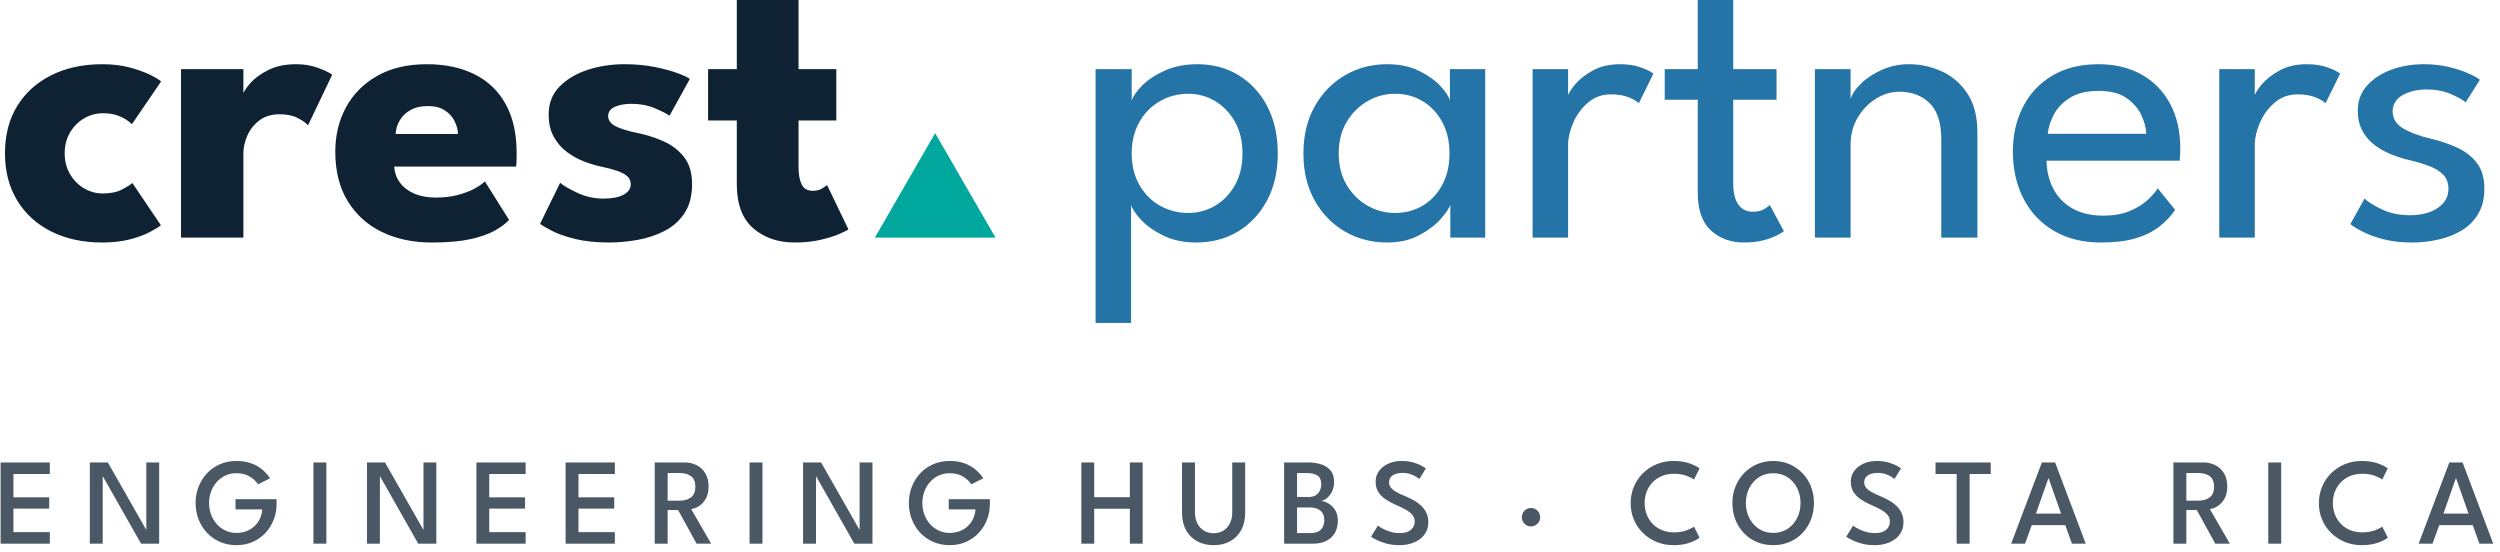
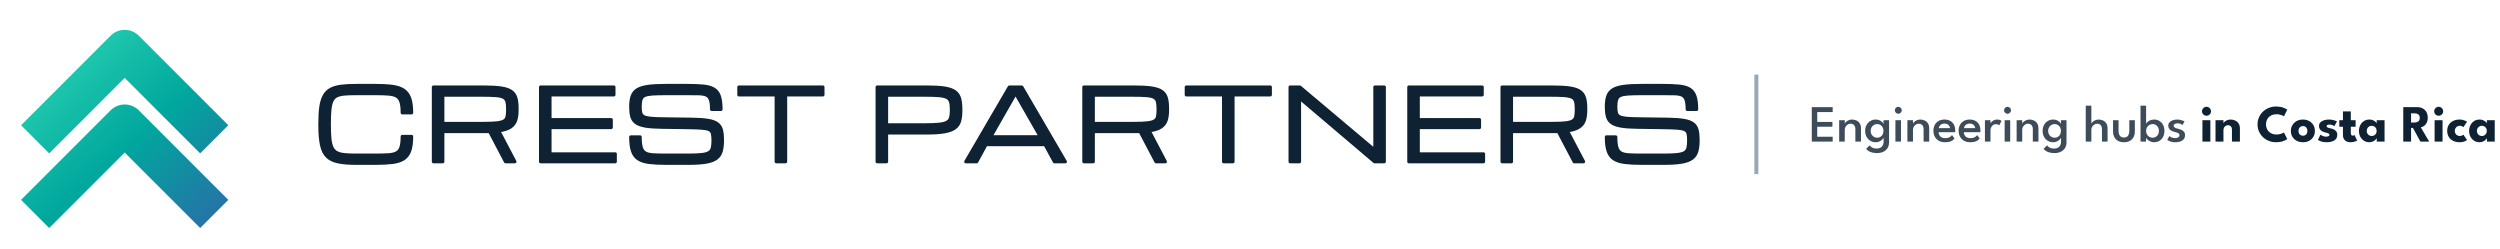
- <svg xmlns="http://www.w3.org/2000/svg" viewBox="0 0 606.84 134.50" width="607" height="134" role="img" aria-label="Crest Partners — Engineering hubs in Costa Rica">
-   <path fill="#0E2233" d="M23.85 47.15Q26.7 47.15 28.55 46.175Q30.4 45.2 31.05 44.6L38.0 54.9Q37.2 55.55 35.25 56.575Q33.3 57.6 30.375 58.35Q27.45 59.1 23.7 59.1Q16.65 59.1 11.3 56.425Q5.95 53.75 2.975 48.85Q0.0 43.95 0.0 37.35Q0.0 30.7 2.975 25.85Q5.95 21 11.3 18.325Q16.65 15.65 23.7 15.65Q27.4 15.65 30.325 16.425Q33.25 17.2 35.25 18.175Q37.25 19.15 38.05 19.85L30.95 30.25Q30.6 29.9 29.675 29.25Q28.75 28.6 27.3 28.1Q25.85 27.6 23.85 27.6Q21.4 27.6 19.275 28.85Q17.15 30.1 15.85 32.3Q14.55 34.5 14.55 37.35Q14.55 40.2 15.85 42.425Q17.15 44.65 19.275 45.9Q21.4 47.15 23.85 47.15ZM58.1 57.9H42.9V16.85H58.1V22.65Q58.6 21.65 59.8 20.25Q61.35 18.5 64.15 17.075Q66.95 15.65 71.0 15.65Q73.85 15.65 76.25 16.525Q78.65 17.4 79.75 18.2L73.85 30.55Q73.15 29.7 71.375 28.775Q69.6 27.85 66.95 27.85Q63.9 27.85 61.925 29.4Q59.95 30.95 59.025 33.15Q58.1 35.35 58.1 37.3ZM94.85 40.6Q95 42.8 96.25 44.5Q97.5 46.2 99.725 47.175Q101.95 48.15 105 48.15Q107.9 48.15 110.225 47.55Q112.55 46.95 114.275 46.05Q116 45.15 116.95 44.2L122.85 53.6Q121.6 54.95 119.325 56.225Q117.05 57.5 113.35 58.3Q109.65 59.1 104 59.1Q97.2 59.1 91.9 56.55Q86.6 54 83.55 49.05Q80.5 44.1 80.5 36.95Q80.5 30.95 83.125 26.125Q85.75 21.3 90.75 18.475Q95.75 15.65 102.8 15.65Q109.5 15.65 114.425 18.1Q119.35 20.55 122.025 25.375Q124.7 30.2 124.7 37.4Q124.7 37.8 124.675 39.0Q124.65 40.2 124.55 40.6ZM110.4 32.65Q110.35 31.05 109.55 29.475Q108.75 27.9 107.15 26.875Q105.55 25.85 103.05 25.85Q100.55 25.85 98.825 26.825Q97.1 27.8 96.2 29.35Q95.3 30.9 95.2 32.65ZM150.95 15.65Q155 15.65 158.35 16.325Q161.7 17.0 163.975 17.85Q166.25 18.7 166.9 19.25L161.95 28.2Q161 27.5 158.425 26.4Q155.85 25.3 152.7 25.3Q150.3 25.3 148.65 26.025Q147 26.75 147 28.3Q147 29.85 148.825 30.775Q150.65 31.7 154.1 32.4Q157.1 33.0 160.2 34.3Q163.3 35.6 165.375 38.125Q167.45 40.65 167.45 44.85Q167.45 49.15 165.6 51.95Q163.75 54.75 160.7 56.3Q157.65 57.85 154.1 58.475Q150.55 59.1 147.2 59.1Q142.5 59.1 139.025 58.25Q135.55 57.4 133.4 56.3Q131.25 55.2 130.4 54.55L135.3 44.55Q136.6 45.65 139.55 47.025Q142.5 48.4 145.8 48.4Q149 48.4 150.75 47.45Q152.5 46.5 152.5 44.95Q152.5 43.7 151.65 42.95Q150.8 42.2 149.25 41.65Q147.7 41.1 145.5 40.65Q143.5 40.25 141.25 39.4Q139 38.55 137 37.075Q135 35.6 133.75 33.35Q132.5 31.1 132.5 27.9Q132.5 23.8 135.15 21.1Q137.8 18.4 142.0 17.025Q146.2 15.65 150.95 15.65ZM171.35 16.85H178.35V0.0H193.4V16.85H202.6V29.35H193.4V40.8Q193.4 43.35 194.15 44.925Q194.9 46.5 196.9 46.5Q198.25 46.5 199.2 45.9Q200.15 45.3 200.35 45.1L205.55 55.9Q205.2 56.2 203.375 57.0Q201.55 57.8 198.75 58.45Q195.95 59.1 192.5 59.1Q186.35 59.1 182.35 55.625Q178.35 52.15 178.35 44.9V29.35H171.35Z" />
-   <path fill="#00A79D" d="M212.00 57.90L226.69 32.45L241.39 57.90Z" />
-   <path fill="#2574A7" d="M274.439 78.7H265.789V16.85H274.589V24.55Q275.039 23 277.089 20.9Q279.139 18.8 282.614 17.225Q286.089 15.65 290.589 15.65Q296.289 15.65 300.714 18.375Q305.139 21.1 307.664 25.975Q310.189 30.85 310.189 37.4Q310.189 43.95 307.589 48.825Q304.989 53.7 300.514 56.4Q296.039 59.1 290.289 59.1Q285.639 59.1 282.164 57.35Q278.689 55.6 276.714 53.4Q274.739 51.2 274.439 49.9ZM301.589 37.4Q301.589 32.95 299.764 29.7Q297.939 26.45 294.939 24.65Q291.939 22.85 288.439 22.85Q284.589 22.85 281.439 24.675Q278.289 26.5 276.439 29.775Q274.589 33.05 274.589 37.4Q274.589 41.75 276.439 45.025Q278.289 48.3 281.439 50.1Q284.589 51.9 288.439 51.9Q291.939 51.9 294.939 50.125Q297.939 48.35 299.764 45.1Q301.589 41.85 301.589 37.4ZM352.239 57.9V49.9Q351.839 51.15 349.914 53.35Q347.989 55.55 344.664 57.325Q341.339 59.1 336.839 59.1Q331.139 59.1 326.514 56.4Q321.889 53.7 319.164 48.825Q316.439 43.95 316.439 37.4Q316.439 30.85 319.164 25.975Q321.889 21.1 326.514 18.375Q331.139 15.65 336.839 15.65Q341.289 15.65 344.564 17.25Q347.839 18.85 349.814 20.95Q351.789 23.05 352.139 24.55V16.85H360.739V57.9ZM325.039 37.4Q325.039 41.85 326.989 45.1Q328.939 48.35 332.064 50.125Q335.189 51.9 338.739 51.9Q342.539 51.9 345.539 50.1Q348.539 48.3 350.289 45.025Q352.039 41.75 352.039 37.4Q352.039 33.05 350.289 29.775Q348.539 26.5 345.539 24.675Q342.539 22.85 338.739 22.85Q335.189 22.85 332.064 24.65Q328.939 26.45 326.989 29.7Q325.039 32.95 325.039 37.4ZM380.939 57.9H372.289V16.85H380.939V23.15Q381.389 22.1 382.539 20.7Q384.139 18.75 386.939 17.2Q389.739 15.65 393.639 15.65Q396.489 15.65 398.664 16.425Q400.839 17.2 401.739 17.95L398.189 25.15Q397.489 24.45 395.739 23.725Q393.989 23 391.389 23Q388.089 23 385.739 25.05Q383.389 27.1 382.164 29.975Q380.939 32.85 380.939 35.3ZM404.489 16.85H412.539V0.0H421.189V16.85H431.739V24.3H421.189V44.6Q421.189 48.2 422.464 49.9Q423.739 51.6 425.889 51.6Q427.789 51.6 428.839 50.9Q429.889 50.2 430.089 49.95L433.539 56.35Q433.239 56.6 431.939 57.3Q430.639 58 428.589 58.55Q426.539 59.1 423.789 59.1Q418.989 59.1 415.764 56.175Q412.539 53.25 412.539 46.9V24.3H404.489ZM464.039 15.65Q468.089 15.65 471.914 17.35Q475.739 19.05 478.214 22.725Q480.689 26.4 480.689 32.3V57.9H471.889V34.0Q471.889 27.9 469.039 25.125Q466.189 22.35 461.689 22.35Q458.739 22.35 456.014 24.025Q453.289 25.7 451.539 28.625Q449.789 31.55 449.789 35.25V57.9H441.089V16.85H449.789V24.15Q450.239 22.45 452.239 20.45Q454.239 18.45 457.339 17.05Q460.439 15.65 464.039 15.65ZM497.539 39.15Q497.589 42.85 499.139 45.9Q500.689 48.95 503.764 50.75Q506.839 52.55 511.339 52.55Q515.139 52.55 517.814 51.425Q520.489 50.3 522.189 48.725Q523.889 47.15 524.639 45.9L528.889 51.15Q527.239 53.55 524.864 55.35Q522.489 57.15 519.089 58.125Q515.689 59.1 510.789 59.1Q504.189 59.1 499.364 56.275Q494.539 53.45 491.939 48.425Q489.339 43.4 489.339 36.9Q489.339 30.9 491.789 26.075Q494.239 21.25 498.914 18.45Q503.589 15.65 510.189 15.65Q516.239 15.65 520.714 18.175Q525.189 20.7 527.664 25.3Q530.139 29.9 530.139 36.3Q530.139 36.7 530.089 37.725Q530.039 38.75 529.989 39.15ZM521.839 32.6Q521.789 30.55 520.664 28.1Q519.539 25.65 517.039 23.9Q514.539 22.15 510.289 22.15Q505.889 22.15 503.214 23.85Q500.539 25.55 499.289 27.975Q498.039 30.4 497.839 32.6ZM548.289 57.9H539.639V16.85H548.289V23.15Q548.739 22.1 549.889 20.7Q551.489 18.75 554.289 17.2Q557.089 15.65 560.989 15.65Q563.839 15.65 566.014 16.425Q568.189 17.2 569.089 17.95L565.539 25.15Q564.839 24.45 563.089 23.725Q561.339 23 558.739 23Q555.439 23 553.089 25.05Q550.739 27.1 549.514 29.975Q548.289 32.85 548.289 35.3ZM589.489 15.65Q592.689 15.65 595.464 16.3Q598.239 16.95 600.264 17.85Q602.289 18.75 603.139 19.45L599.689 24.95Q598.689 24.05 596.089 22.925Q593.489 21.8 590.289 21.8Q586.789 21.8 584.339 23.175Q581.889 24.55 581.889 27.15Q581.889 29.75 584.414 31.275Q586.939 32.8 591.189 33.8Q594.589 34.6 597.564 35.95Q600.539 37.3 602.389 39.675Q604.239 42.05 604.239 46Q604.239 49.6 602.739 52.125Q601.239 54.65 598.689 56.175Q596.139 57.7 592.989 58.4Q589.839 59.1 586.589 59.1Q582.789 59.1 579.739 58.325Q576.689 57.55 574.614 56.475Q572.539 55.4 571.589 54.6L575.039 48.4Q576.339 49.65 579.314 51.05Q582.289 52.45 586.089 52.45Q590.289 52.45 592.889 50.675Q595.489 48.9 595.489 46.05Q595.489 43.9 594.239 42.6Q592.989 41.3 590.889 40.5Q588.789 39.7 586.289 39.1Q583.889 38.55 581.614 37.65Q579.339 36.75 577.464 35.325Q575.589 33.9 574.489 31.825Q573.389 29.75 573.389 26.95Q573.389 23.4 575.639 20.875Q577.889 18.35 581.539 17Q585.189 15.65 589.489 15.65Z" />
-   <path fill="#4A5866" d="M-1.07 112.7H10.93V115.52H2.065V121.205H10.78V123.95H2.065V129.68H10.93V132.5H-1.07ZM23.825 116.03V132.5H20.675V112.7H25.07L34.445 129.155V112.7H37.58V132.5H33.17ZM56.176 121.655H66.196V122.78Q66.196 124.88 65.476 126.703Q64.756 128.525 63.443 129.913Q62.131 131.3 60.346 132.08Q58.561 132.86 56.401 132.86Q54.211 132.86 52.388 132.058Q50.566 131.255 49.238 129.845Q47.911 128.435 47.183 126.575Q46.456 124.715 46.456 122.585Q46.456 120.47 47.183 118.61Q47.911 116.75 49.238 115.34Q50.566 113.93 52.388 113.135Q54.211 112.34 56.401 112.34Q58.006 112.34 59.288 112.692Q60.571 113.045 61.576 113.645Q62.581 114.245 63.331 115.002Q64.081 115.76 64.606 116.555L61.696 118.025Q60.886 116.87 59.581 116.097Q58.276 115.325 56.401 115.325Q54.946 115.325 53.723 115.895Q52.501 116.465 51.608 117.47Q50.716 118.475 50.228 119.787Q49.741 121.1 49.741 122.585Q49.741 124.07 50.228 125.39Q50.716 126.71 51.608 127.715Q52.501 128.72 53.723 129.298Q54.946 129.875 56.401 129.875Q57.766 129.875 58.883 129.433Q60.001 128.99 60.826 128.21Q61.651 127.43 62.131 126.388Q62.611 125.345 62.686 124.145H56.176ZM75.176 112.7H78.326V132.5H75.176ZM91.371 116.03V132.5H88.221V112.7H92.616L101.991 129.155V112.7H105.126V132.5H100.716ZM114.887 112.7H126.887V115.52H118.022V121.205H126.737V123.95H118.022V129.68H126.887V132.5H114.887ZM136.632 112.7H148.632V115.52H139.767V121.205H148.482V123.95H139.767V129.68H148.632V132.5H136.632ZM158.347 112.7H165.622Q167.257 112.7 168.585 113.382Q169.912 114.065 170.692 115.37Q171.472 116.675 171.472 118.535Q171.472 120.38 170.767 121.58Q170.062 122.78 169.072 123.38Q168.082 123.98 167.227 124.055L172.102 132.5H168.547L164.047 124.295H161.497V132.5H158.347ZM161.497 122.015H164.497Q166.087 122.015 167.167 121.22Q168.247 120.425 168.247 118.625Q168.247 116.81 167.182 116.045Q166.117 115.28 164.527 115.28H161.497ZM181.458 112.7H184.608V132.5H181.458ZM197.653 116.03V132.5H194.503V112.7H198.898L208.273 129.155V112.7H211.408V132.5H206.998ZM230.003 121.655H240.023V122.78Q240.023 124.88 239.303 126.703Q238.583 128.525 237.271 129.913Q235.958 131.3 234.173 132.08Q232.388 132.86 230.228 132.86Q228.038 132.86 226.216 132.058Q224.393 131.255 223.066 129.845Q221.738 128.435 221.011 126.575Q220.283 124.715 220.283 122.585Q220.283 120.47 221.011 118.61Q221.738 116.75 223.066 115.34Q224.393 113.93 226.216 113.135Q228.038 112.34 230.228 112.34Q231.833 112.34 233.116 112.692Q234.398 113.045 235.403 113.645Q236.408 114.245 237.158 115.002Q237.908 115.76 238.433 116.555L235.523 118.025Q234.713 116.87 233.408 116.097Q232.103 115.325 230.228 115.325Q228.773 115.325 227.551 115.895Q226.328 116.465 225.436 117.47Q224.543 118.475 224.056 119.787Q223.568 121.1 223.568 122.585Q223.568 124.07 224.056 125.39Q224.543 126.71 225.436 127.715Q226.328 128.72 227.551 129.298Q228.773 129.875 230.228 129.875Q231.593 129.875 232.711 129.433Q233.828 128.99 234.653 128.21Q235.478 127.43 235.958 126.388Q236.438 125.345 236.513 124.145H230.003ZM274.139 123.98H265.454V132.5H262.319V112.7H265.454V121.175H274.139V112.7H277.259V132.5H274.139ZM299.094 112.7H302.244V124.955Q302.244 127.4 301.277 129.178Q300.309 130.955 298.584 131.908Q296.859 132.86 294.564 132.86Q292.284 132.86 290.544 131.908Q288.804 130.955 287.829 129.178Q286.854 127.4 286.854 124.955V112.7H290.004V124.79Q290.004 126.41 290.597 127.565Q291.189 128.72 292.217 129.335Q293.244 129.95 294.564 129.95Q295.884 129.95 296.904 129.335Q297.924 128.72 298.509 127.565Q299.094 126.41 299.094 124.79ZM311.735 112.7H317.645Q319.28 112.7 320.712 113.143Q322.145 113.585 323.03 114.627Q323.915 115.67 323.915 117.5Q323.915 118.73 323.442 119.72Q322.97 120.71 322.25 121.325Q321.53 121.94 320.78 122.075Q321.41 122.135 322.107 122.458Q322.805 122.78 323.427 123.365Q324.05 123.95 324.44 124.835Q324.83 125.72 324.83 126.905Q324.83 128.555 324.14 129.815Q323.45 131.075 322.085 131.787Q320.72 132.5 318.665 132.5H311.735ZM314.885 129.905H318.155Q319.445 129.905 320.172 129.47Q320.9 129.035 321.215 128.308Q321.53 127.58 321.53 126.71Q321.53 125.285 320.615 124.475Q319.7 123.665 317.99 123.665H314.885ZM314.885 121.115H317.735Q318.77 121.115 319.445 120.688Q320.12 120.26 320.45 119.548Q320.78 118.835 320.78 118.055Q320.78 116.48 319.865 115.888Q318.95 115.295 317.42 115.295H314.885ZM340.32 112.34Q342.06 112.34 343.342 112.738Q344.625 113.135 345.375 113.578Q346.125 114.02 346.275 114.155L344.7 116.72Q344.475 116.525 343.897 116.172Q343.32 115.82 342.487 115.535Q341.655 115.25 340.635 115.25Q339.105 115.25 338.205 115.843Q337.305 116.435 337.305 117.56Q337.305 118.31 337.785 118.88Q338.265 119.45 339.157 119.945Q340.05 120.44 341.295 120.95Q342.345 121.385 343.342 121.94Q344.34 122.495 345.135 123.245Q345.93 123.995 346.402 124.985Q346.875 125.975 346.875 127.265Q346.875 128.615 346.32 129.657Q345.765 130.7 344.79 131.412Q343.815 132.125 342.547 132.493Q341.28 132.86 339.84 132.86Q337.95 132.86 336.442 132.403Q334.935 131.945 334.005 131.442Q333.075 130.94 332.925 130.79L334.59 128.105Q334.77 128.255 335.257 128.548Q335.745 128.84 336.465 129.163Q337.185 129.485 338.062 129.702Q338.94 129.92 339.885 129.92Q341.7 129.92 342.63 129.132Q343.56 128.345 343.56 127.1Q343.56 126.155 342.967 125.458Q342.375 124.76 341.347 124.19Q340.32 123.62 339.015 123.065Q337.68 122.48 336.547 121.745Q335.415 121.01 334.725 119.953Q334.035 118.895 334.035 117.38Q334.035 115.865 334.897 114.733Q335.76 113.6 337.185 112.97Q338.61 112.34 340.32 112.34ZM371.886 128.285Q370.971 128.285 370.318 127.632Q369.666 126.98 369.666 126.05Q369.666 125.12 370.318 124.46Q370.971 123.8 371.886 123.8Q372.831 123.8 373.483 124.46Q374.136 125.12 374.136 126.05Q374.136 126.98 373.483 127.632Q372.831 128.285 371.886 128.285ZM406.766 129.74Q408.476 129.74 409.759 129.267Q411.041 128.795 411.626 128.33L412.976 131.03Q412.301 131.63 410.621 132.245Q408.941 132.86 406.601 132.86Q404.411 132.86 402.521 132.08Q400.631 131.3 399.206 129.913Q397.781 128.525 396.986 126.665Q396.191 124.805 396.191 122.63Q396.191 120.455 396.986 118.58Q397.781 116.705 399.199 115.31Q400.616 113.915 402.514 113.127Q404.411 112.34 406.601 112.34Q408.941 112.34 410.621 112.955Q412.301 113.57 412.976 114.17L411.626 116.87Q411.041 116.405 409.759 115.933Q408.476 115.46 406.766 115.46Q405.146 115.46 403.826 116.0Q402.506 116.54 401.561 117.515Q400.616 118.49 400.106 119.787Q399.596 121.085 399.596 122.585Q399.596 124.1 400.106 125.405Q400.616 126.71 401.561 127.685Q402.506 128.66 403.826 129.2Q405.146 129.74 406.766 129.74ZM424.267 122.585Q424.267 124.625 425.122 126.282Q425.977 127.94 427.477 128.907Q428.977 129.875 430.927 129.875Q432.907 129.875 434.399 128.907Q435.892 127.94 436.739 126.282Q437.587 124.625 437.587 122.585Q437.587 120.545 436.739 118.895Q435.892 117.245 434.399 116.285Q432.907 115.325 430.927 115.325Q428.977 115.325 427.477 116.285Q425.977 117.245 425.122 118.895Q424.267 120.545 424.267 122.585ZM420.982 122.585Q420.982 120.425 421.739 118.558Q422.497 116.69 423.839 115.295Q425.182 113.9 426.997 113.12Q428.812 112.34 430.927 112.34Q433.072 112.34 434.879 113.12Q436.687 113.9 438.037 115.295Q439.387 116.69 440.122 118.558Q440.857 120.425 440.857 122.585Q440.857 124.76 440.129 126.627Q439.402 128.495 438.067 129.898Q436.732 131.3 434.917 132.08Q433.102 132.86 430.927 132.86Q428.737 132.86 426.914 132.08Q425.092 131.3 423.764 129.898Q422.437 128.495 421.709 126.627Q420.982 124.76 420.982 122.585ZM456.122 112.34Q457.862 112.34 459.144 112.738Q460.427 113.135 461.177 113.578Q461.927 114.02 462.077 114.155L460.502 116.72Q460.277 116.525 459.699 116.172Q459.122 115.82 458.289 115.535Q457.457 115.25 456.437 115.25Q454.907 115.25 454.007 115.843Q453.107 116.435 453.107 117.56Q453.107 118.31 453.587 118.88Q454.067 119.45 454.959 119.945Q455.852 120.44 457.097 120.95Q458.147 121.385 459.144 121.94Q460.142 122.495 460.937 123.245Q461.732 123.995 462.204 124.985Q462.677 125.975 462.677 127.265Q462.677 128.615 462.122 129.657Q461.567 130.7 460.592 131.412Q459.617 132.125 458.349 132.493Q457.082 132.86 455.642 132.86Q453.752 132.86 452.244 132.403Q450.737 131.945 449.807 131.442Q448.877 130.94 448.727 130.79L450.392 128.105Q450.572 128.255 451.059 128.548Q451.547 128.84 452.267 129.163Q452.987 129.485 453.864 129.702Q454.742 129.92 455.687 129.92Q457.502 129.92 458.432 129.132Q459.362 128.345 459.362 127.1Q459.362 126.155 458.769 125.458Q458.177 124.76 457.149 124.19Q456.122 123.62 454.817 123.065Q453.482 122.48 452.349 121.745Q451.217 121.01 450.527 119.953Q449.837 118.895 449.837 117.38Q449.837 115.865 450.699 114.733Q451.562 113.6 452.987 112.97Q454.412 112.34 456.122 112.34ZM475.632 115.52H470.487V112.7H483.942V115.52H478.797V132.5H475.632ZM496.403 112.7H499.628L507.098 132.5H503.738L502.103 127.97H493.943L492.293 132.5H488.918ZM494.963 125.165H501.083L498.038 116.54H497.993ZM528.463 112.7H535.738Q537.373 112.7 538.701 113.382Q540.028 114.065 540.808 115.37Q541.588 116.675 541.588 118.535Q541.588 120.38 540.883 121.58Q540.178 122.78 539.188 123.38Q538.198 123.98 537.343 124.055L542.218 132.5H538.663L534.163 124.295H531.613V132.5H528.463ZM531.613 122.015H534.613Q536.203 122.015 537.283 121.22Q538.363 120.425 538.363 118.625Q538.363 116.81 537.298 116.045Q536.233 115.28 534.643 115.28H531.613ZM551.573 112.7H554.723V132.5H551.573ZM574.489 129.74Q576.199 129.74 577.481 129.267Q578.764 128.795 579.349 128.33L580.699 131.03Q580.024 131.63 578.344 132.245Q576.664 132.86 574.324 132.86Q572.134 132.86 570.244 132.08Q568.354 131.3 566.929 129.913Q565.504 128.525 564.709 126.665Q563.914 124.805 563.914 122.63Q563.914 120.455 564.709 118.58Q565.504 116.705 566.921 115.31Q568.339 113.915 570.236 113.127Q572.134 112.34 574.324 112.34Q576.664 112.34 578.344 112.955Q580.024 113.57 580.699 114.17L579.349 116.87Q578.764 116.405 577.481 115.933Q576.199 115.46 574.489 115.46Q572.869 115.46 571.549 116.0Q570.229 116.54 569.284 117.515Q568.339 118.49 567.829 119.787Q567.319 121.085 567.319 122.585Q567.319 124.1 567.829 125.405Q568.339 126.71 569.284 127.685Q570.229 128.66 571.549 129.2Q572.869 129.74 574.489 129.74ZM595.709 112.7H598.934L606.404 132.5H603.044L601.409 127.97H593.249L591.599 132.5H588.224ZM594.269 125.165H600.389L597.344 116.54H597.299Z" />
+ <svg xmlns="http://www.w3.org/2000/svg" viewBox="0 0 1004.76 100.00" width="1005" height="100" role="img" aria-label="Crest Partners — Engineering hubs in Costa Rica">
+   <defs>
+     <linearGradient id="crestGrad" x1="0" y1="0" x2="1" y2="1" gradientUnits="objectBoundingBox">
+       <stop offset="0%" stop-color="#2BD4B4" />
+       <stop offset="55%" stop-color="#00A79D" />
+       <stop offset="100%" stop-color="#2574A7" />
+     </linearGradient>
+   </defs>
+   <path d="M14 56 L50 20 L86 56 M14 86 L50 50 L86 86" transform="translate(0.00 0.00) scale(1)" fill="none" stroke="url(#crestGrad)" stroke-width="16" stroke-linejoin="round" stroke-linecap="butt" />
+   <path fill="#0E2233" stroke="#0E2233" stroke-width="1.30" stroke-linejoin="round" d="M128.5 50.391V49.609Q128.5 45.625 128.891 42.92Q129.281 40.215 130.238 38.516Q131.195 36.816 132.846 35.918Q134.496 35.02 136.996 34.697Q139.496 34.375 143.012 34.375H150.883Q154.906 34.375 157.67 34.756Q160.434 35.137 162.123 36.26Q163.812 37.383 164.574 39.561Q165.336 41.738 165.336 45.332H161.586Q161.586 42.5 161.078 40.928Q160.57 39.355 159.369 38.652Q158.168 37.949 156.098 37.783Q154.027 37.617 150.883 37.617H143.012Q140.219 37.617 138.305 37.783Q136.391 37.949 135.189 38.545Q133.988 39.141 133.354 40.43Q132.719 41.719 132.484 43.945Q132.25 46.172 132.25 49.609V50.391Q132.25 53.711 132.484 55.898Q132.719 58.086 133.354 59.395Q133.988 60.703 135.189 61.348Q136.391 61.992 138.305 62.188Q140.219 62.383 143.012 62.383H150.883Q154.027 62.383 156.098 62.246Q158.168 62.109 159.369 61.445Q160.57 60.781 161.078 59.229Q161.586 57.676 161.586 54.863H165.336Q165.336 58.457 164.574 60.605Q163.812 62.754 162.123 63.838Q160.434 64.922 157.67 65.273Q154.906 65.625 150.883 65.625H143.012Q138.617 65.625 135.785 65.029Q132.953 64.434 131.361 62.832Q129.77 61.23 129.135 58.223Q128.5 55.215 128.5 50.391ZM174.123 35.0H194.201Q198.595 35.0 201.281 35.391Q203.966 35.781 205.353 36.738Q206.74 37.695 207.228 39.355Q207.716 41.016 207.716 43.555V44.336Q207.716 46.68 207.16 48.369Q206.603 50.059 205.021 51.104Q203.439 52.148 200.334 52.578L206.857 65.0H203.107L196.72 52.852Q196.33 52.871 195.91 52.871Q195.49 52.871 195.041 52.871H177.873V65.0H174.123ZM177.873 49.629H194.455Q197.795 49.629 199.718 49.404Q201.642 49.18 202.55 48.613Q203.459 48.047 203.713 47.012Q203.966 45.977 203.966 44.336V43.555Q203.966 41.699 203.615 40.625Q203.263 39.551 202.209 39.043Q201.154 38.535 199.064 38.389Q196.974 38.242 193.478 38.242H177.873ZM217.206 65.0V35.0H246.659V38.125H220.956V48.125H245.585V51.25H220.956V61.875H247.206V65.0ZM286.54 56.328Q286.54 54.59 286.266 53.594Q285.993 52.598 285.036 52.119Q284.079 51.641 282.067 51.494Q280.055 51.348 276.559 51.289L265.7 51.133Q261.677 51.074 259.235 50.645Q256.794 50.215 255.544 49.287Q254.294 48.359 253.874 46.797Q253.454 45.234 253.454 42.891Q253.454 40.332 254.03 38.672Q254.606 37.012 256.12 36.074Q257.634 35.137 260.407 34.756Q263.18 34.375 267.575 34.375H275.934Q279.919 34.375 282.575 34.629Q285.231 34.883 286.794 35.801Q288.356 36.719 289.03 38.652Q289.704 40.586 289.704 43.965H285.954Q285.954 41.348 285.456 40.01Q284.958 38.672 283.815 38.184Q282.673 37.695 280.739 37.656Q278.805 37.617 275.934 37.617H267.77Q264.274 37.617 262.175 37.754Q260.075 37.891 259.001 38.379Q257.927 38.867 257.565 39.941Q257.204 41.016 257.204 42.891Q257.204 44.473 257.458 45.43Q257.712 46.387 258.6 46.885Q259.489 47.383 261.345 47.568Q263.2 47.754 266.403 47.793L278.044 47.949Q282.145 48.008 284.596 48.428Q287.048 48.848 288.268 49.785Q289.489 50.723 289.889 52.314Q290.29 53.906 290.29 56.328Q290.29 58.965 289.792 60.752Q289.294 62.539 287.868 63.613Q286.442 64.688 283.747 65.156Q281.052 65.625 276.657 65.625H267.516Q263.512 65.625 260.798 65.273Q258.083 64.922 256.471 63.857Q254.86 62.793 254.157 60.684Q253.454 58.574 253.454 55.059H257.204Q257.204 57.812 257.653 59.316Q258.102 60.82 259.225 61.475Q260.348 62.129 262.37 62.256Q264.391 62.383 267.516 62.383H276.462Q279.958 62.383 281.989 62.158Q284.02 61.934 284.997 61.299Q285.973 60.664 286.257 59.473Q286.54 58.281 286.54 56.328ZM311.928 65.0V38.125H296.928V35.0H330.678V38.125H315.678V65.0ZM352.509 65.0V35.0H372.587Q376.982 35.0 379.668 35.43Q382.353 35.859 383.74 36.865Q385.127 37.871 385.615 39.58Q386.103 41.289 386.103 43.828V44.609Q386.103 47.031 385.605 48.721Q385.107 50.41 383.681 51.445Q382.255 52.48 379.56 52.959Q376.865 53.438 372.47 53.438H356.259V65.0ZM382.353 43.828Q382.353 41.973 382.002 40.859Q381.65 39.746 380.595 39.18Q379.541 38.613 377.451 38.428Q375.361 38.242 371.865 38.242H356.259V50.195H371.865Q375.361 50.195 377.451 49.971Q379.541 49.746 380.595 49.15Q381.65 48.555 382.002 47.451Q382.353 46.348 382.353 44.609ZM388.132 65.0 405.632 35.0H410.632L428.132 65.0H423.757L420.007 58.125H396.257L392.507 65.0ZM398.132 55.0H418.132L408.132 37.5ZM435.61 35.0H455.688Q460.083 35.0 462.768 35.391Q465.454 35.781 466.841 36.738Q468.227 37.695 468.716 39.355Q469.204 41.016 469.204 43.555V44.336Q469.204 46.68 468.647 48.369Q468.091 50.059 466.509 51.104Q464.927 52.148 461.821 52.578L468.345 65.0H464.595L458.208 52.852Q457.817 52.871 457.397 52.871Q456.977 52.871 456.528 52.871H439.36V65.0H435.61ZM439.36 49.629H455.942Q459.282 49.629 461.206 49.404Q463.13 49.18 464.038 48.613Q464.946 48.047 465.2 47.012Q465.454 45.977 465.454 44.336V43.555Q465.454 41.699 465.102 40.625Q464.751 39.551 463.696 39.043Q462.641 38.535 460.552 38.389Q458.462 38.242 454.966 38.242H439.36ZM491.78 65.0V38.125H476.78V35.0H510.53V38.125H495.53V65.0ZM518.516 65.0V35.0H522.422L552.559 60.371H552.598V35.0H556.348V65.0H552.441L522.305 39.414H522.266V65.0ZM566.248 65.0V35.0H595.701V38.125H569.998V48.125H594.627V51.25H569.998V61.875H596.248V65.0ZM603.726 35.0H623.804Q628.198 35.0 630.884 35.391Q633.57 35.781 634.956 36.738Q636.343 37.695 636.831 39.355Q637.32 41.016 637.32 43.555V44.336Q637.32 46.68 636.763 48.369Q636.206 50.059 634.624 51.104Q633.042 52.148 629.937 52.578L636.46 65.0H632.71L626.323 52.852Q625.933 52.871 625.513 52.871Q625.093 52.871 624.644 52.871H607.476V65.0H603.726ZM607.476 49.629H624.058Q627.398 49.629 629.321 49.404Q631.245 49.18 632.154 48.613Q633.062 48.047 633.316 47.012Q633.57 45.977 633.57 44.336V43.555Q633.57 41.699 633.218 40.625Q632.866 39.551 631.812 39.043Q630.757 38.535 628.667 38.389Q626.577 38.242 623.081 38.242H607.476ZM678.743 56.328Q678.743 54.59 678.47 53.594Q678.196 52.598 677.239 52.119Q676.282 51.641 674.27 51.494Q672.259 51.348 668.763 51.289L657.903 51.133Q653.88 51.074 651.438 50.645Q648.997 50.215 647.747 49.287Q646.497 48.359 646.077 46.797Q645.657 45.234 645.657 42.891Q645.657 40.332 646.233 38.672Q646.809 37.012 648.323 36.074Q649.837 35.137 652.61 34.756Q655.384 34.375 659.778 34.375H668.138Q672.122 34.375 674.778 34.629Q677.434 34.883 678.997 35.801Q680.559 36.719 681.233 38.652Q681.907 40.586 681.907 43.965H678.157Q678.157 41.348 677.659 40.01Q677.161 38.672 676.018 38.184Q674.876 37.695 672.942 37.656Q671.009 37.617 668.138 37.617H659.973Q656.477 37.617 654.378 37.754Q652.278 37.891 651.204 38.379Q650.13 38.867 649.768 39.941Q649.407 41.016 649.407 42.891Q649.407 44.473 649.661 45.43Q649.915 46.387 650.804 46.885Q651.692 47.383 653.548 47.568Q655.403 47.754 658.606 47.793L670.247 47.949Q674.348 48.008 676.8 48.428Q679.251 48.848 680.471 49.785Q681.692 50.723 682.093 52.314Q682.493 53.906 682.493 56.328Q682.493 58.965 681.995 60.752Q681.497 62.539 680.071 63.613Q678.645 64.688 675.95 65.156Q673.255 65.625 668.86 65.625H659.72Q655.716 65.625 653.001 65.273Q650.286 64.922 648.675 63.857Q647.063 62.793 646.36 60.684Q645.657 58.574 645.657 55.059H649.407Q649.407 57.812 649.856 59.316Q650.305 60.82 651.429 61.475Q652.552 62.129 654.573 62.256Q656.595 62.383 659.72 62.383H668.665Q672.161 62.383 674.192 62.158Q676.223 61.934 677.2 61.299Q678.177 60.664 678.46 59.473Q678.743 58.281 678.743 56.328Z" />
+   <rect x="705.14" y="30.00" width="1.6" height="40" fill="#9AA8B5" />
+   <path fill="#3E4C59" d="M728.214 43.07H736.614V45.044H730.408V49.023H736.509V50.945H730.408V54.956H736.614V56.93H728.214ZM744.426 48.057Q745.297 48.057 746.116 48.415Q746.935 48.772 747.466 49.554Q747.996 50.336 747.996 51.585V56.93H745.738V51.995Q745.738 50.829 745.187 50.278Q744.636 49.727 743.764 49.727Q743.187 49.727 742.662 50.052Q742.137 50.378 741.806 50.934Q741.475 51.491 741.475 52.215V56.93H739.228V48.309H741.475V49.758Q741.57 49.401 741.985 49.008Q742.399 48.614 743.04 48.336Q743.68 48.057 744.426 48.057ZM754.474 61.54Q753.487 61.54 752.642 61.345Q751.797 61.151 751.135 60.768Q750.474 60.385 750.064 59.828L751.461 58.442Q751.681 58.715 752.028 59.014Q752.374 59.313 752.941 59.518Q753.508 59.723 754.38 59.723Q755.23 59.723 755.834 59.377Q756.438 59.03 756.758 58.426Q757.078 57.822 757.078 57.035V55.334Q756.994 55.586 756.601 56.027Q756.207 56.468 755.53 56.825Q754.852 57.182 753.928 57.182Q752.721 57.182 751.755 56.605Q750.789 56.027 750.232 54.998Q749.676 53.969 749.676 52.625Q749.676 51.281 750.232 50.252Q750.789 49.223 751.755 48.64Q752.721 48.057 753.928 48.057Q754.831 48.057 755.493 48.373Q756.154 48.688 756.559 49.097Q756.963 49.507 757.057 49.811V48.309H759.283V57.172Q759.283 58.599 758.643 59.571Q758.002 60.542 756.91 61.041Q755.818 61.54 754.474 61.54ZM751.891 52.625Q751.891 53.454 752.259 54.074Q752.626 54.694 753.22 55.029Q753.813 55.365 754.495 55.365Q755.23 55.365 755.803 55.019Q756.375 54.672 756.706 54.058Q757.036 53.444 757.036 52.625Q757.036 51.806 756.706 51.192Q756.375 50.578 755.803 50.226Q755.23 49.874 754.495 49.874Q753.813 49.874 753.22 50.215Q752.626 50.556 752.259 51.176Q751.891 51.795 751.891 52.625ZM761.835 56.93V48.309H764.071V56.93ZM762.979 45.727Q762.412 45.727 762.008 45.317Q761.604 44.907 761.604 44.34Q761.604 43.773 762.008 43.359Q762.412 42.944 762.979 42.944Q763.357 42.944 763.678 43.138Q763.998 43.332 764.192 43.642Q764.386 43.952 764.386 44.34Q764.386 44.907 763.977 45.317Q763.567 45.727 762.979 45.727ZM771.852 48.057Q772.723 48.057 773.542 48.415Q774.361 48.772 774.892 49.554Q775.422 50.336 775.422 51.585V56.93H773.164V51.995Q773.164 50.829 772.613 50.278Q772.062 49.727 771.19 49.727Q770.613 49.727 770.088 50.052Q769.563 50.378 769.232 50.934Q768.901 51.491 768.901 52.215V56.93H766.654V48.309H768.901V49.758Q768.996 49.401 769.411 49.008Q769.825 48.614 770.466 48.336Q771.106 48.057 771.852 48.057ZM779.202 53.15Q779.223 53.832 779.527 54.379Q779.832 54.925 780.425 55.234Q781.018 55.544 781.879 55.544Q782.625 55.544 783.166 55.339Q783.706 55.135 784.063 54.846Q784.42 54.557 784.588 54.305L785.586 55.66Q785.26 56.1 784.767 56.447Q784.273 56.794 783.544 56.988Q782.814 57.182 781.743 57.182Q780.336 57.182 779.296 56.605Q778.257 56.027 777.685 54.977Q777.112 53.927 777.112 52.52Q777.112 51.26 777.637 50.247Q778.162 49.233 779.165 48.645Q780.168 48.057 781.575 48.057Q782.887 48.057 783.853 48.582Q784.819 49.108 785.35 50.089Q785.88 51.071 785.88 52.457Q785.88 52.541 785.875 52.803Q785.869 53.066 785.848 53.15ZM783.78 51.512Q783.769 51.176 783.554 50.745Q783.339 50.315 782.866 49.995Q782.394 49.675 781.606 49.675Q780.798 49.675 780.294 49.984Q779.79 50.294 779.548 50.719Q779.307 51.145 779.265 51.512ZM789.334 53.15Q789.355 53.832 789.66 54.379Q789.964 54.925 790.558 55.234Q791.151 55.544 792.012 55.544Q792.757 55.544 793.298 55.339Q793.839 55.135 794.196 54.846Q794.553 54.557 794.721 54.305L795.718 55.66Q795.393 56.1 794.899 56.447Q794.406 56.794 793.676 56.988Q792.946 57.182 791.875 57.182Q790.468 57.182 789.429 56.605Q788.389 56.027 787.817 54.977Q787.245 53.927 787.245 52.52Q787.245 51.26 787.77 50.247Q788.295 49.233 789.298 48.645Q790.3 48.057 791.707 48.057Q793.02 48.057 793.986 48.582Q794.952 49.108 795.482 50.089Q796.012 51.071 796.012 52.457Q796.012 52.541 796.007 52.803Q796.002 53.066 795.981 53.15ZM793.912 51.512Q793.902 51.176 793.687 50.745Q793.471 50.315 792.999 49.995Q792.526 49.675 791.739 49.675Q790.93 49.675 790.426 49.984Q789.922 50.294 789.681 50.719Q789.439 51.145 789.397 51.512ZM800.055 56.93H797.818V48.309H800.055V49.611Q800.16 49.391 800.412 49.087Q800.737 48.698 801.325 48.378Q801.913 48.057 802.743 48.057Q803.341 48.057 803.814 48.225Q804.286 48.394 804.486 48.561L803.583 50.41Q803.446 50.242 803.074 50.079Q802.701 49.916 802.155 49.916Q801.472 49.916 801.005 50.315Q800.538 50.714 800.296 51.27Q800.055 51.827 800.055 52.31ZM805.746 56.93V48.309H807.982V56.93ZM806.89 45.727Q806.323 45.727 805.919 45.317Q805.515 44.907 805.515 44.34Q805.515 43.773 805.919 43.359Q806.323 42.944 806.89 42.944Q807.268 42.944 807.589 43.138Q807.909 43.332 808.103 43.642Q808.297 43.952 808.297 44.34Q808.297 44.907 807.888 45.317Q807.478 45.727 806.89 45.727ZM815.763 48.057Q816.634 48.057 817.453 48.415Q818.272 48.772 818.803 49.554Q819.333 50.336 819.333 51.585V56.93H817.075V51.995Q817.075 50.829 816.524 50.278Q815.973 49.727 815.101 49.727Q814.524 49.727 813.999 50.052Q813.474 50.378 813.143 50.934Q812.812 51.491 812.812 52.215V56.93H810.565V48.309H812.812V49.758Q812.907 49.401 813.322 49.008Q813.736 48.614 814.377 48.336Q815.017 48.057 815.763 48.057ZM825.811 61.54Q824.824 61.54 823.979 61.345Q823.134 61.151 822.472 60.768Q821.811 60.385 821.401 59.828L822.798 58.442Q823.018 58.715 823.365 59.014Q823.711 59.313 824.278 59.518Q824.845 59.723 825.717 59.723Q826.567 59.723 827.171 59.377Q827.775 59.03 828.095 58.426Q828.415 57.822 828.415 57.035V55.334Q828.331 55.586 827.938 56.027Q827.544 56.468 826.867 56.825Q826.189 57.182 825.265 57.182Q824.058 57.182 823.092 56.605Q822.126 56.027 821.569 54.998Q821.013 53.969 821.013 52.625Q821.013 51.281 821.569 50.252Q822.126 49.223 823.092 48.64Q824.058 48.057 825.265 48.057Q826.168 48.057 826.83 48.373Q827.491 48.688 827.896 49.097Q828.3 49.507 828.394 49.811V48.309H830.62V57.172Q830.62 58.599 829.98 59.571Q829.339 60.542 828.247 61.041Q827.155 61.54 825.811 61.54ZM823.228 52.625Q823.228 53.454 823.596 54.074Q823.963 54.694 824.557 55.029Q825.15 55.365 825.832 55.365Q826.567 55.365 827.14 55.019Q827.712 54.672 828.043 54.058Q828.373 53.444 828.373 52.625Q828.373 51.806 828.043 51.192Q827.712 50.578 827.14 50.226Q826.567 49.874 825.832 49.874Q825.15 49.874 824.557 50.215Q823.963 50.556 823.596 51.176Q823.228 51.795 823.228 52.625ZM843.567 48.057Q844.428 48.057 845.247 48.415Q846.066 48.772 846.596 49.554Q847.126 50.336 847.126 51.585V56.93H844.869V51.995Q844.869 50.829 844.339 50.278Q843.808 49.727 842.937 49.727Q842.359 49.727 841.824 50.052Q841.288 50.378 840.947 50.934Q840.606 51.491 840.606 52.215V56.93H838.348V42.482H840.606V49.758Q840.7 49.401 841.115 49.008Q841.53 48.614 842.17 48.336Q842.811 48.057 843.567 48.057ZM851.536 52.541Q851.536 53.801 852.056 54.547Q852.576 55.292 853.699 55.292Q854.833 55.292 855.348 54.547Q855.862 53.801 855.862 52.541V48.309H858.088V52.825Q858.088 54.127 857.574 55.108Q857.059 56.09 856.083 56.636Q855.106 57.182 853.699 57.182Q852.303 57.182 851.326 56.636Q850.35 56.09 849.835 55.108Q849.321 54.127 849.321 52.825V48.309H851.536ZM860.367 56.93V42.482H862.614V49.811Q862.687 49.496 863.107 49.087Q863.527 48.677 864.231 48.367Q864.934 48.057 865.837 48.057Q867.055 48.057 867.99 48.64Q868.924 49.223 869.455 50.252Q869.985 51.281 869.985 52.625Q869.985 53.969 869.455 54.998Q868.924 56.027 867.99 56.605Q867.055 57.182 865.837 57.182Q865.008 57.182 864.32 56.872Q863.632 56.562 863.181 56.132Q862.729 55.702 862.582 55.334V56.93ZM867.769 52.625Q867.769 51.795 867.423 51.176Q867.076 50.556 866.509 50.215Q865.942 49.874 865.26 49.874Q864.525 49.874 863.926 50.226Q863.328 50.578 862.971 51.192Q862.614 51.806 862.614 52.625Q862.614 53.444 862.971 54.058Q863.328 54.672 863.926 55.019Q864.525 55.365 865.26 55.365Q865.942 55.365 866.509 55.029Q867.076 54.694 867.423 54.074Q867.769 53.454 867.769 52.625ZM875.056 48.057Q875.781 48.057 876.4 48.194Q877.02 48.331 877.461 48.52Q877.902 48.709 878.07 48.834L877.251 50.221Q877.041 50.042 876.5 49.811Q875.959 49.58 875.287 49.58Q874.615 49.58 874.153 49.822Q873.691 50.063 873.691 50.546Q873.691 51.019 874.18 51.302Q874.668 51.585 875.508 51.775Q876.201 51.932 876.831 52.21Q877.461 52.489 877.865 52.998Q878.269 53.507 878.269 54.358Q878.269 55.166 877.928 55.707Q877.587 56.248 877.02 56.573Q876.453 56.898 875.765 57.04Q875.077 57.182 874.384 57.182Q873.534 57.182 872.867 57.014Q872.2 56.846 871.759 56.62Q871.318 56.395 871.129 56.237L871.948 54.683Q872.221 54.946 872.841 55.234Q873.46 55.523 874.227 55.523Q875.046 55.523 875.539 55.208Q876.033 54.893 876.033 54.368Q876.033 53.98 875.797 53.738Q875.56 53.496 875.151 53.349Q874.741 53.203 874.237 53.087Q873.765 52.971 873.287 52.788Q872.809 52.604 872.41 52.305Q872.011 52.005 871.77 51.554Q871.528 51.102 871.528 50.493Q871.528 49.716 872.022 49.17Q872.515 48.624 873.324 48.341Q874.132 48.057 875.056 48.057Z" />
+   <path fill="#0E2233" d="M885.256 56.93V48.309H888.448V56.93ZM886.894 46.535Q886.138 46.535 885.613 46.005Q885.088 45.474 885.088 44.739Q885.088 44.005 885.619 43.464Q886.149 42.923 886.894 42.923Q887.388 42.923 887.797 43.17Q888.207 43.416 888.459 43.826Q888.711 44.236 888.711 44.739Q888.711 45.474 888.175 46.005Q887.64 46.535 886.894 46.535ZM896.586 48.057Q897.489 48.057 898.35 48.425Q899.211 48.792 899.767 49.585Q900.324 50.378 900.324 51.669V56.93H897.121V52.194Q897.121 51.27 896.68 50.803Q896.239 50.336 895.525 50.336Q895.053 50.336 894.638 50.583Q894.223 50.829 893.966 51.276Q893.709 51.722 893.709 52.3V56.93H890.517V48.309H893.709V49.58Q893.835 49.233 894.239 48.882Q894.643 48.53 895.258 48.294Q895.872 48.057 896.586 48.057ZM915.076 54.074Q916.042 54.074 916.835 53.79Q917.628 53.507 918.016 53.234L919.36 55.901Q918.867 56.321 917.675 56.752Q916.483 57.182 914.845 57.182Q913.312 57.182 911.968 56.647Q910.624 56.111 909.601 55.14Q908.577 54.169 907.994 52.861Q907.411 51.554 907.411 50.021Q907.411 48.488 907.989 47.17Q908.566 45.852 909.59 44.876Q910.614 43.9 911.963 43.359Q913.312 42.818 914.845 42.818Q916.483 42.818 917.675 43.248Q918.867 43.679 919.36 44.099L918.016 46.766Q917.628 46.483 916.835 46.204Q916.042 45.926 915.076 45.926Q914.005 45.926 913.207 46.257Q912.409 46.587 911.874 47.165Q911.338 47.742 911.076 48.467Q910.813 49.191 910.813 49.989Q910.813 50.798 911.076 51.528Q911.338 52.258 911.874 52.835Q912.409 53.413 913.207 53.743Q914.005 54.074 915.076 54.074ZM925.671 57.182Q924.253 57.182 923.156 56.599Q922.059 56.017 921.434 54.993Q920.809 53.969 920.809 52.646Q920.809 51.323 921.434 50.289Q922.059 49.255 923.156 48.656Q924.253 48.057 925.671 48.057Q927.088 48.057 928.17 48.656Q929.251 49.255 929.86 50.289Q930.469 51.323 930.469 52.646Q930.469 53.969 929.86 54.993Q929.251 56.017 928.17 56.599Q927.088 57.182 925.671 57.182ZM925.671 54.557Q926.217 54.557 926.616 54.316Q927.015 54.074 927.235 53.633Q927.456 53.192 927.456 52.636Q927.456 52.069 927.235 51.627Q927.015 51.187 926.616 50.934Q926.217 50.682 925.671 50.682Q925.125 50.682 924.721 50.934Q924.316 51.187 924.091 51.627Q923.865 52.069 923.865 52.636Q923.865 53.192 924.091 53.633Q924.316 54.074 924.721 54.316Q925.125 54.557 925.671 54.557ZM935.992 48.057Q936.843 48.057 937.546 48.199Q938.25 48.341 938.728 48.52Q939.205 48.698 939.342 48.813L938.302 50.693Q938.103 50.546 937.562 50.315Q937.021 50.084 936.36 50.084Q935.856 50.084 935.509 50.236Q935.163 50.389 935.163 50.714Q935.163 51.039 935.546 51.234Q935.929 51.428 936.654 51.575Q937.284 51.701 937.935 51.974Q938.586 52.247 939.022 52.777Q939.457 53.307 939.457 54.19Q939.457 55.093 939.069 55.681Q938.68 56.269 938.04 56.594Q937.399 56.919 936.654 57.051Q935.908 57.182 935.205 57.182Q934.218 57.182 933.488 57.004Q932.758 56.825 932.307 56.594Q931.855 56.363 931.677 56.227L932.706 54.127Q932.979 54.358 933.598 54.646Q934.218 54.935 934.911 54.935Q935.583 54.935 935.95 54.736Q936.318 54.536 936.318 54.21Q936.318 53.948 936.139 53.791Q935.961 53.633 935.635 53.517Q935.31 53.402 934.848 53.307Q934.428 53.224 933.955 53.045Q933.483 52.867 933.063 52.557Q932.643 52.247 932.38 51.775Q932.118 51.302 932.118 50.63Q932.118 49.769 932.674 49.202Q933.231 48.635 934.113 48.346Q934.995 48.057 935.992 48.057ZM940.276 48.309H941.746V44.771H944.907V48.309H946.839V50.934H944.907V53.339Q944.907 53.874 945.064 54.205Q945.222 54.536 945.642 54.536Q945.925 54.536 946.125 54.41Q946.324 54.284 946.366 54.242L947.458 56.51Q947.385 56.573 947.002 56.741Q946.618 56.909 946.03 57.046Q945.442 57.182 944.718 57.182Q943.426 57.182 942.586 56.452Q941.746 55.722 941.746 54.2V50.934H940.276ZM955.333 56.93V55.533Q955.239 55.743 954.856 56.142Q954.472 56.541 953.842 56.862Q953.212 57.182 952.372 57.182Q951.112 57.182 950.167 56.568Q949.222 55.953 948.697 54.919Q948.172 53.885 948.172 52.625Q948.172 51.365 948.697 50.331Q949.222 49.297 950.167 48.677Q951.112 48.057 952.372 48.057Q953.181 48.057 953.79 48.315Q954.399 48.572 954.777 48.924Q955.155 49.276 955.302 49.569V48.309H958.473V56.93ZM951.301 52.625Q951.301 53.213 951.574 53.68Q951.847 54.148 952.304 54.41Q952.761 54.672 953.317 54.672Q953.895 54.672 954.336 54.41Q954.777 54.148 955.034 53.68Q955.291 53.213 955.291 52.625Q955.291 52.037 955.034 51.57Q954.777 51.102 954.336 50.835Q953.895 50.567 953.317 50.567Q952.761 50.567 952.304 50.835Q951.847 51.102 951.574 51.57Q951.301 52.037 951.301 52.625ZM965.991 43.07H971.64Q972.847 43.07 973.792 43.574Q974.737 44.078 975.289 45.028Q975.84 45.978 975.84 47.291Q975.84 48.603 975.373 49.438Q974.905 50.273 974.254 50.688Q973.603 51.102 973.047 51.187L976.417 56.93H972.889L969.886 51.428H969.13V56.93H965.991ZM969.13 49.255H970.516Q971.356 49.255 971.986 48.845Q972.616 48.435 972.616 47.396Q972.616 46.356 971.997 45.952Q971.377 45.548 970.537 45.548H969.13ZM978.591 56.93V48.309H981.783V56.93ZM980.229 46.535Q979.473 46.535 978.948 46.005Q978.423 45.474 978.423 44.739Q978.423 44.005 978.953 43.464Q979.483 42.923 980.229 42.923Q980.722 42.923 981.132 43.17Q981.541 43.416 981.793 43.826Q982.045 44.236 982.045 44.739Q982.045 45.474 981.51 46.005Q980.974 46.535 980.229 46.535ZM988.66 54.672Q989.259 54.672 989.647 54.468Q990.036 54.263 990.172 54.137L991.632 56.3Q991.464 56.437 991.054 56.652Q990.645 56.867 990.031 57.025Q989.416 57.182 988.629 57.182Q987.148 57.182 986.025 56.62Q984.901 56.059 984.277 55.029Q983.652 54.001 983.652 52.614Q983.652 51.218 984.277 50.2Q984.901 49.181 986.025 48.619Q987.148 48.057 988.629 48.057Q989.406 48.057 990.02 48.22Q990.634 48.383 991.054 48.588Q991.474 48.792 991.642 48.939L990.151 51.123Q990.078 51.05 989.884 50.913Q989.689 50.777 989.385 50.672Q989.08 50.567 988.66 50.567Q988.146 50.567 987.7 50.829Q987.253 51.092 986.98 51.554Q986.707 52.016 986.707 52.614Q986.707 53.213 986.98 53.68Q987.253 54.148 987.7 54.41Q988.146 54.672 988.66 54.672ZM999.622 56.93V55.533Q999.528 55.743 999.145 56.142Q998.761 56.541 998.131 56.862Q997.501 57.182 996.661 57.182Q995.401 57.182 994.456 56.568Q993.511 55.953 992.986 54.919Q992.461 53.885 992.461 52.625Q992.461 51.365 992.986 50.331Q993.511 49.297 994.456 48.677Q995.401 48.057 996.661 48.057Q997.47 48.057 998.079 48.315Q998.688 48.572 999.066 48.924Q999.444 49.276 999.591 49.569V48.309H1002.762V56.93ZM995.59 52.625Q995.59 53.213 995.863 53.68Q996.136 54.148 996.593 54.41Q997.05 54.672 997.606 54.672Q998.184 54.672 998.625 54.41Q999.066 54.148 999.323 53.68Q999.58 53.213 999.58 52.625Q999.58 52.037 999.323 51.57Q999.066 51.102 998.625 50.835Q998.184 50.567 997.606 50.567Q997.05 50.567 996.593 50.835Q996.136 51.102 995.863 51.57Q995.59 52.037 995.59 52.625Z" />
</svg>
